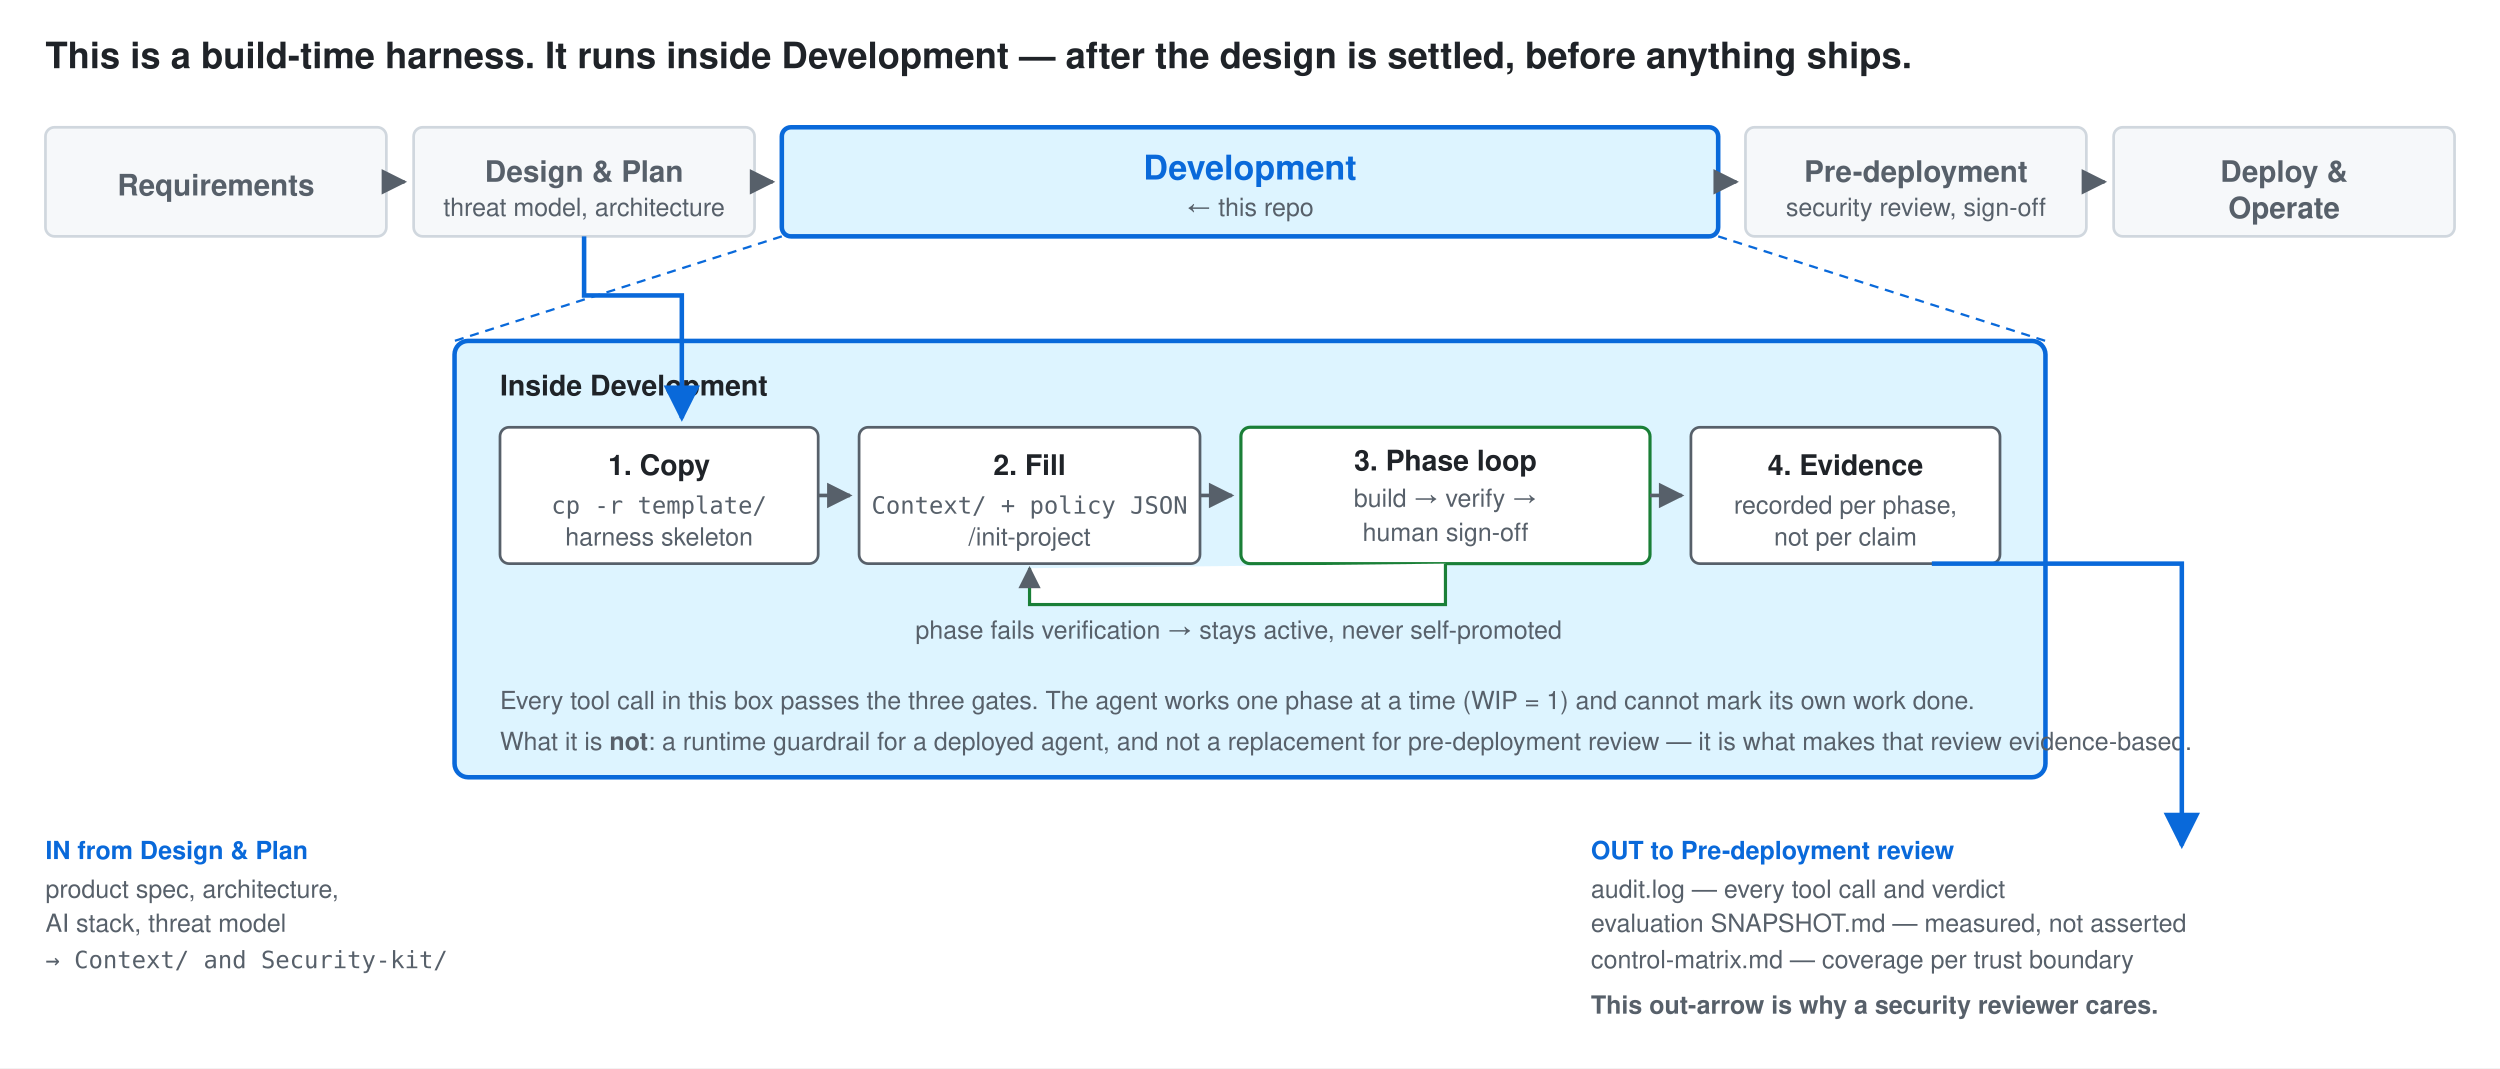
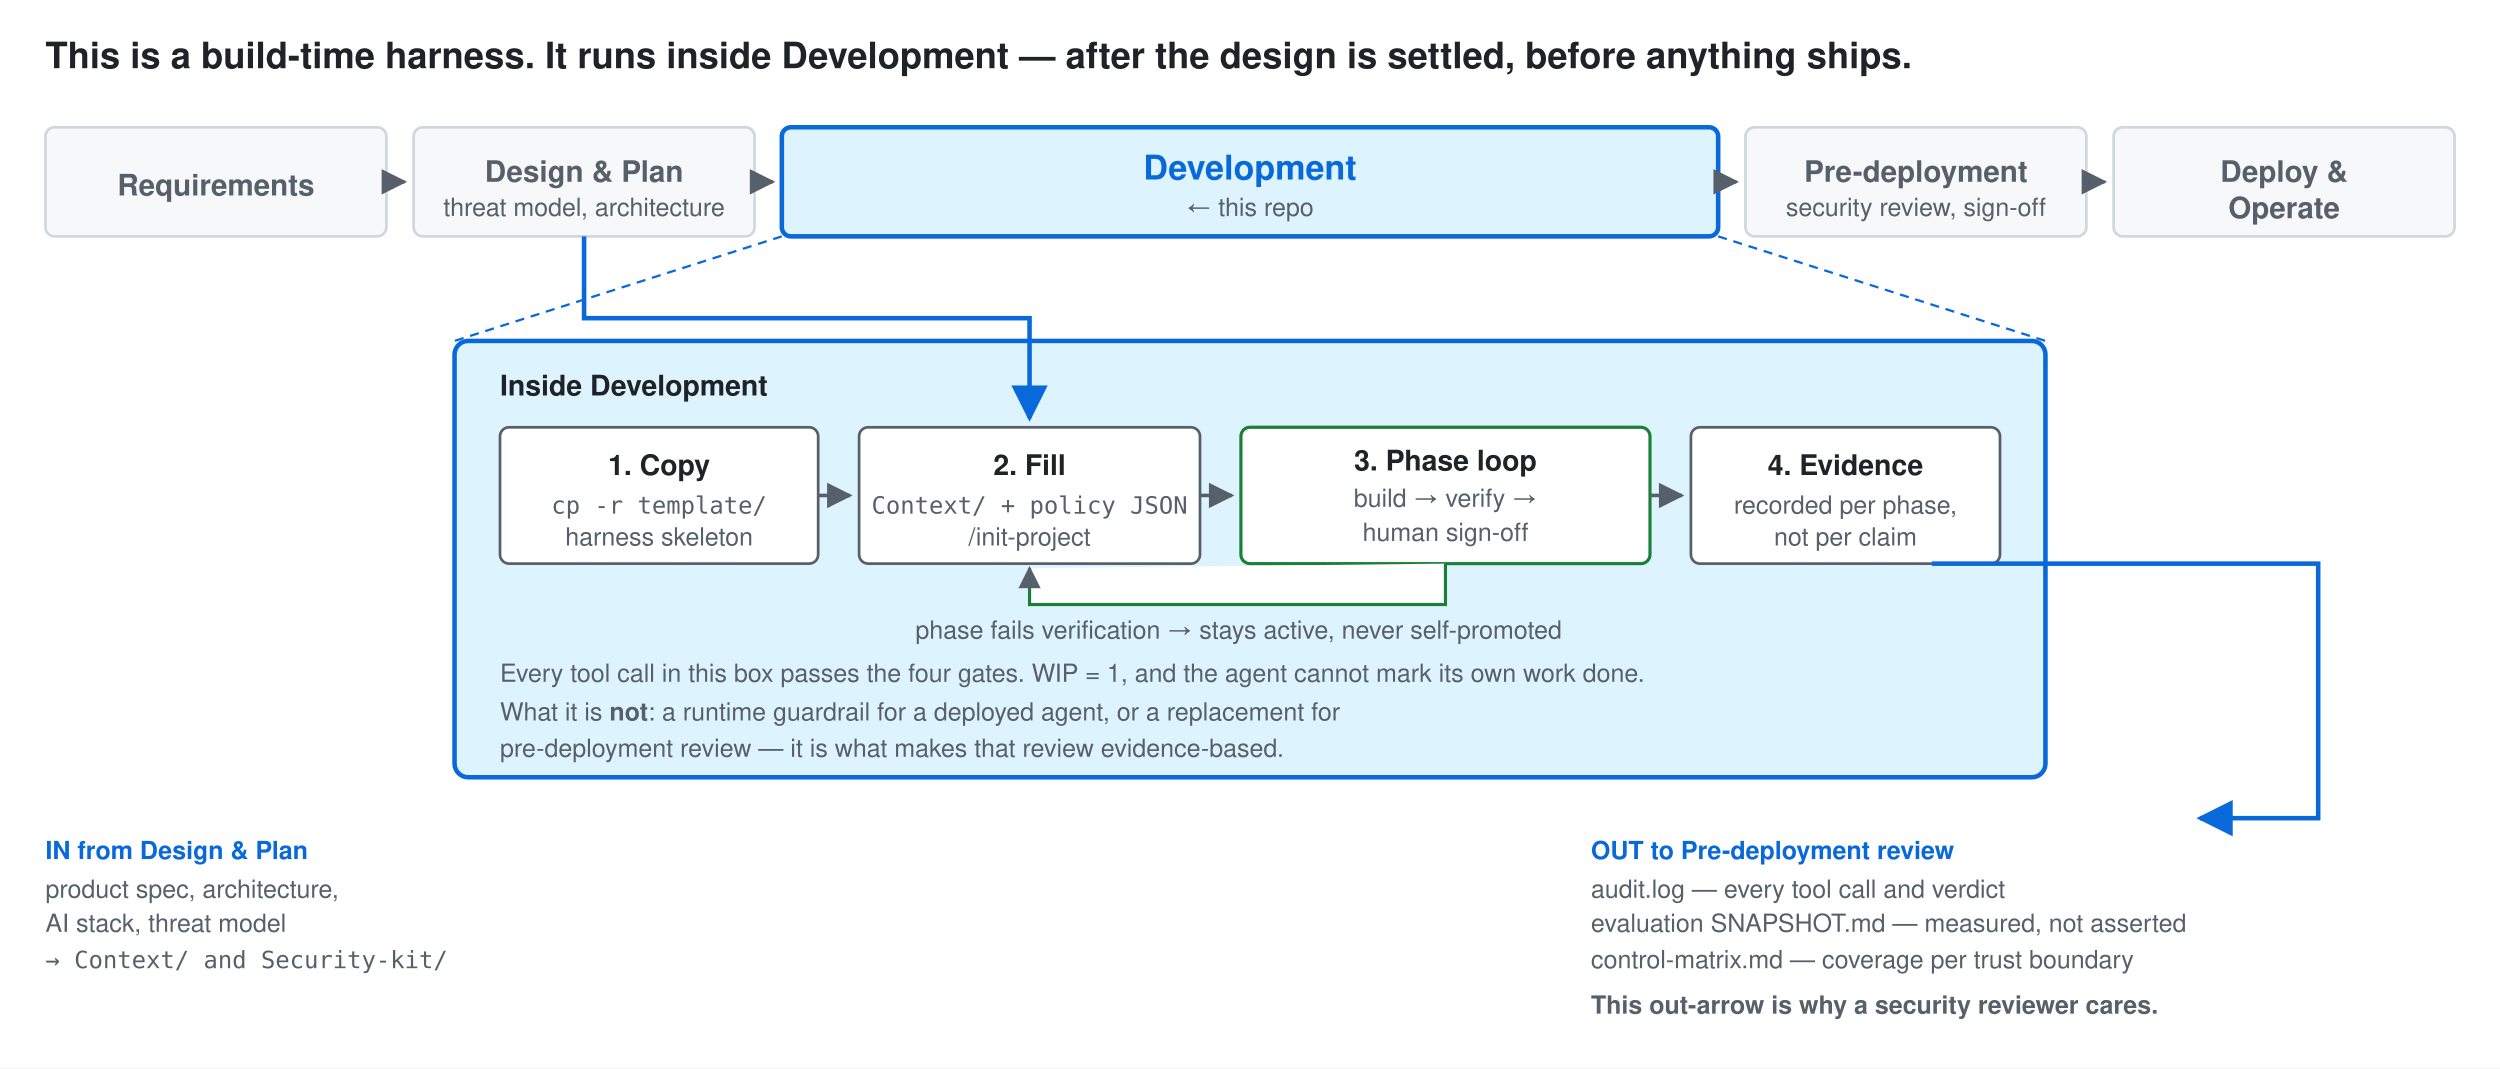
<svg xmlns="http://www.w3.org/2000/svg" width="1100" height="470" viewBox="0 0 1100 470" role="img" aria-labelledby="t d">
  <rect width="1100" height="470" fill="#ffffff" />
  <defs>
    <marker id="a" viewBox="0 0 10 10" refX="9" refY="5" markerWidth="7" markerHeight="7" orient="auto-start-reverse">
      <path d="M 0 0 L 10 5 L 0 10 z" fill="#57606a" />
    </marker>
    <marker id="ab" viewBox="0 0 10 10" refX="9" refY="5" markerWidth="8" markerHeight="8" orient="auto-start-reverse">
      <path d="M 0 0 L 10 5 L 0 10 z" fill="#0969da" />
    </marker>
  </defs>
  <style>
    text { font-family: -apple-system, BlinkMacSystemFont, "Segoe UI", Helvetica, Arial, sans-serif; fill: #1f2328; }
    .h   { font-size: 16px; font-weight: 700; }
    .st  { font-size: 13px; font-weight: 700; fill: #57606a; }
    .sta { font-size: 15px; font-weight: 700; fill: #0969da; }
    .b   { font-size: 12.5px; font-weight: 700; }
    .s   { font-size: 11px; fill: #57606a; }
    .m   { font-size: 10.5px; font-family: ui-monospace, SFMono-Regular, Menlo, Consolas, monospace; fill: #57606a; }
    .ann { font-size: 11px; font-weight: 700; fill: #0969da; }
    .stage  { fill: #f6f8fa; stroke: #d0d7de; stroke-width: 1.2; }
    .active { fill: #ddf4ff; stroke: #0969da; stroke-width: 2; }
    .card  { fill: #ffffff; stroke: #57606a; stroke-width: 1.2; }
    .loop  { fill: #ffffff; stroke: #1a7f37; stroke-width: 1.4; }
    .flow  { stroke: #57606a; stroke-width: 1.6; fill: none; }
    .hand  { stroke: #0969da; stroke-width: 2; fill: none; }
  </style>
  <text class="h" x="20" y="30">This is a build-time harness. It runs inside Development — after the design is settled, before anything ships.</text>
  <rect class="stage" x="20" y="56" width="150" height="48" rx="4" />
  <text class="st" x="95" y="86" text-anchor="middle">Requirements</text>
  <rect class="stage" x="182" y="56" width="150" height="48" rx="4" />
  <text class="st" x="257" y="80" text-anchor="middle">Design &amp; Plan</text>
  <text class="s" x="257" y="95" text-anchor="middle">threat model, architecture</text>
  <rect class="active" x="344" y="56" width="412" height="48" rx="4" />
  <text class="sta" x="550" y="79" text-anchor="middle">Development</text>
  <text class="s" x="550" y="95" text-anchor="middle">← this repo</text>
  <rect class="stage" x="768" y="56" width="150" height="48" rx="4" />
  <text class="st" x="843" y="80" text-anchor="middle">Pre-deployment</text>
  <text class="s" x="843" y="95" text-anchor="middle">security review, sign-off</text>
  <rect class="stage" x="930" y="56" width="150" height="48" rx="4" />
  <text class="st" x="1005" y="80" text-anchor="middle">Deploy &amp;</text>
  <text class="st" x="1005" y="96" text-anchor="middle">Operate</text>
  <line class="flow" x1="170" y1="80" x2="178" y2="80" marker-end="url(#a)" />
  <line class="flow" x1="332" y1="80" x2="340" y2="80" marker-end="url(#a)" />
  <line class="flow" x1="756" y1="80" x2="764" y2="80" marker-end="url(#a)" />
  <line class="flow" x1="918" y1="80" x2="926" y2="80" marker-end="url(#a)" />
  <line x1="344" y1="104" x2="200" y2="150" stroke="#0969da" stroke-width="1" stroke-dasharray="4 3" />
  <line x1="756" y1="104" x2="900" y2="150" stroke="#0969da" stroke-width="1" stroke-dasharray="4 3" />
  <rect class="active" x="200" y="150" width="700" height="192" rx="6" fill="#f6fbff" />
  <text class="b" x="220" y="174" fill="#0969da">Inside Development</text>
  <rect class="card" x="220" y="188" width="140" height="60" rx="4" />
  <text class="b" x="290" y="209" text-anchor="middle">1. Copy</text>
  <text class="m" x="290" y="226" text-anchor="middle">cp -r template/</text>
  <text class="s" x="290" y="240" text-anchor="middle">harness skeleton</text>
  <rect class="card" x="378" y="188" width="150" height="60" rx="4" />
  <text class="b" x="453" y="209" text-anchor="middle">2. Fill</text>
  <text class="m" x="453" y="226" text-anchor="middle">Context/ + policy JSON</text>
  <text class="s" x="453" y="240" text-anchor="middle">/init-project</text>
  <rect class="loop" x="546" y="188" width="180" height="60" rx="4" />
  <text class="b" x="636" y="207" text-anchor="middle">3. Phase loop</text>
  <text class="s" x="636" y="223" text-anchor="middle">build → verify →</text>
  <text class="s" x="636" y="238" text-anchor="middle">human sign-off</text>
  <rect class="card" x="744" y="188" width="136" height="60" rx="4" />
  <text class="b" x="812" y="209" text-anchor="middle">4. Evidence</text>
  <text class="s" x="812" y="226" text-anchor="middle">recorded per phase,</text>
  <text class="s" x="812" y="240" text-anchor="middle">not per claim</text>
  <line class="flow" x1="360" y1="218" x2="374" y2="218" marker-end="url(#a)" />
  <line class="flow" x1="528" y1="218" x2="542" y2="218" marker-end="url(#a)" />
  <line class="flow" x1="726" y1="218" x2="740" y2="218" marker-end="url(#a)" />
  <path class="loop" d="M 636 248 L 636 266 L 453 266 L 453 250" marker-end="url(#a)" stroke="#1a7f37" />
  <text class="s" x="545" y="281" text-anchor="middle" fill="#1a7f37">phase fails verification → stays active, never self-promoted</text>
-   <text class="s" x="220" y="312">Every tool call in this box passes the three gates. The agent works one phase at a time (WIP = 1) and cannot mark its own work done.</text>
-   <text class="s" x="220" y="330">What it is <tspan font-weight="700">not</tspan>: a runtime guardrail for a deployed agent, and not a replacement for pre-deployment review — it is what makes that review evidence-based.</text>
-   <path class="hand" d="M 257 104 L 257 130 L 300 130 L 300 184" marker-end="url(#ab)" />
+   <text class="s" x="220" y="300">Every tool call in this box passes the four gates. WIP = 1, and the agent cannot mark its own work done.</text>
+   <text class="s" x="220" y="317">What it is <tspan font-weight="700">not</tspan>: a runtime guardrail for a deployed agent, or a replacement for</text>
+   <text class="s" x="220" y="333">pre-deployment review — it is what makes that review evidence-based.</text>
+   <path class="hand" d="M 257 104 L 257 140 L 453 140 L 453 184" marker-end="url(#ab)" />
  <text class="ann" x="20" y="378">IN from Design &amp; Plan</text>
  <text class="s" x="20" y="395">product spec, architecture,</text>
  <text class="s" x="20" y="410">AI stack, threat model</text>
  <text class="m" x="20" y="426">→ Context/ and Security-kit/</text>
-   <path class="hand" d="M 850 248 L 960 248 L 960 372" marker-end="url(#ab)" />
+   <path class="hand" d="M 850 248 L 1020 248 L 1020 360 L 968 360" marker-end="url(#ab)" />
  <text class="ann" x="700" y="378">OUT to Pre-deployment review</text>
  <text class="s" x="700" y="395">audit.log — every tool call and verdict</text>
  <text class="s" x="700" y="410">evaluation SNAPSHOT.md — measured, not asserted</text>
  <text class="s" x="700" y="426">control-matrix.md — coverage per trust boundary</text>
  <text class="s" x="700" y="446" font-weight="700" fill="#0969da">This out-arrow is why a security reviewer cares.</text>
</svg>
